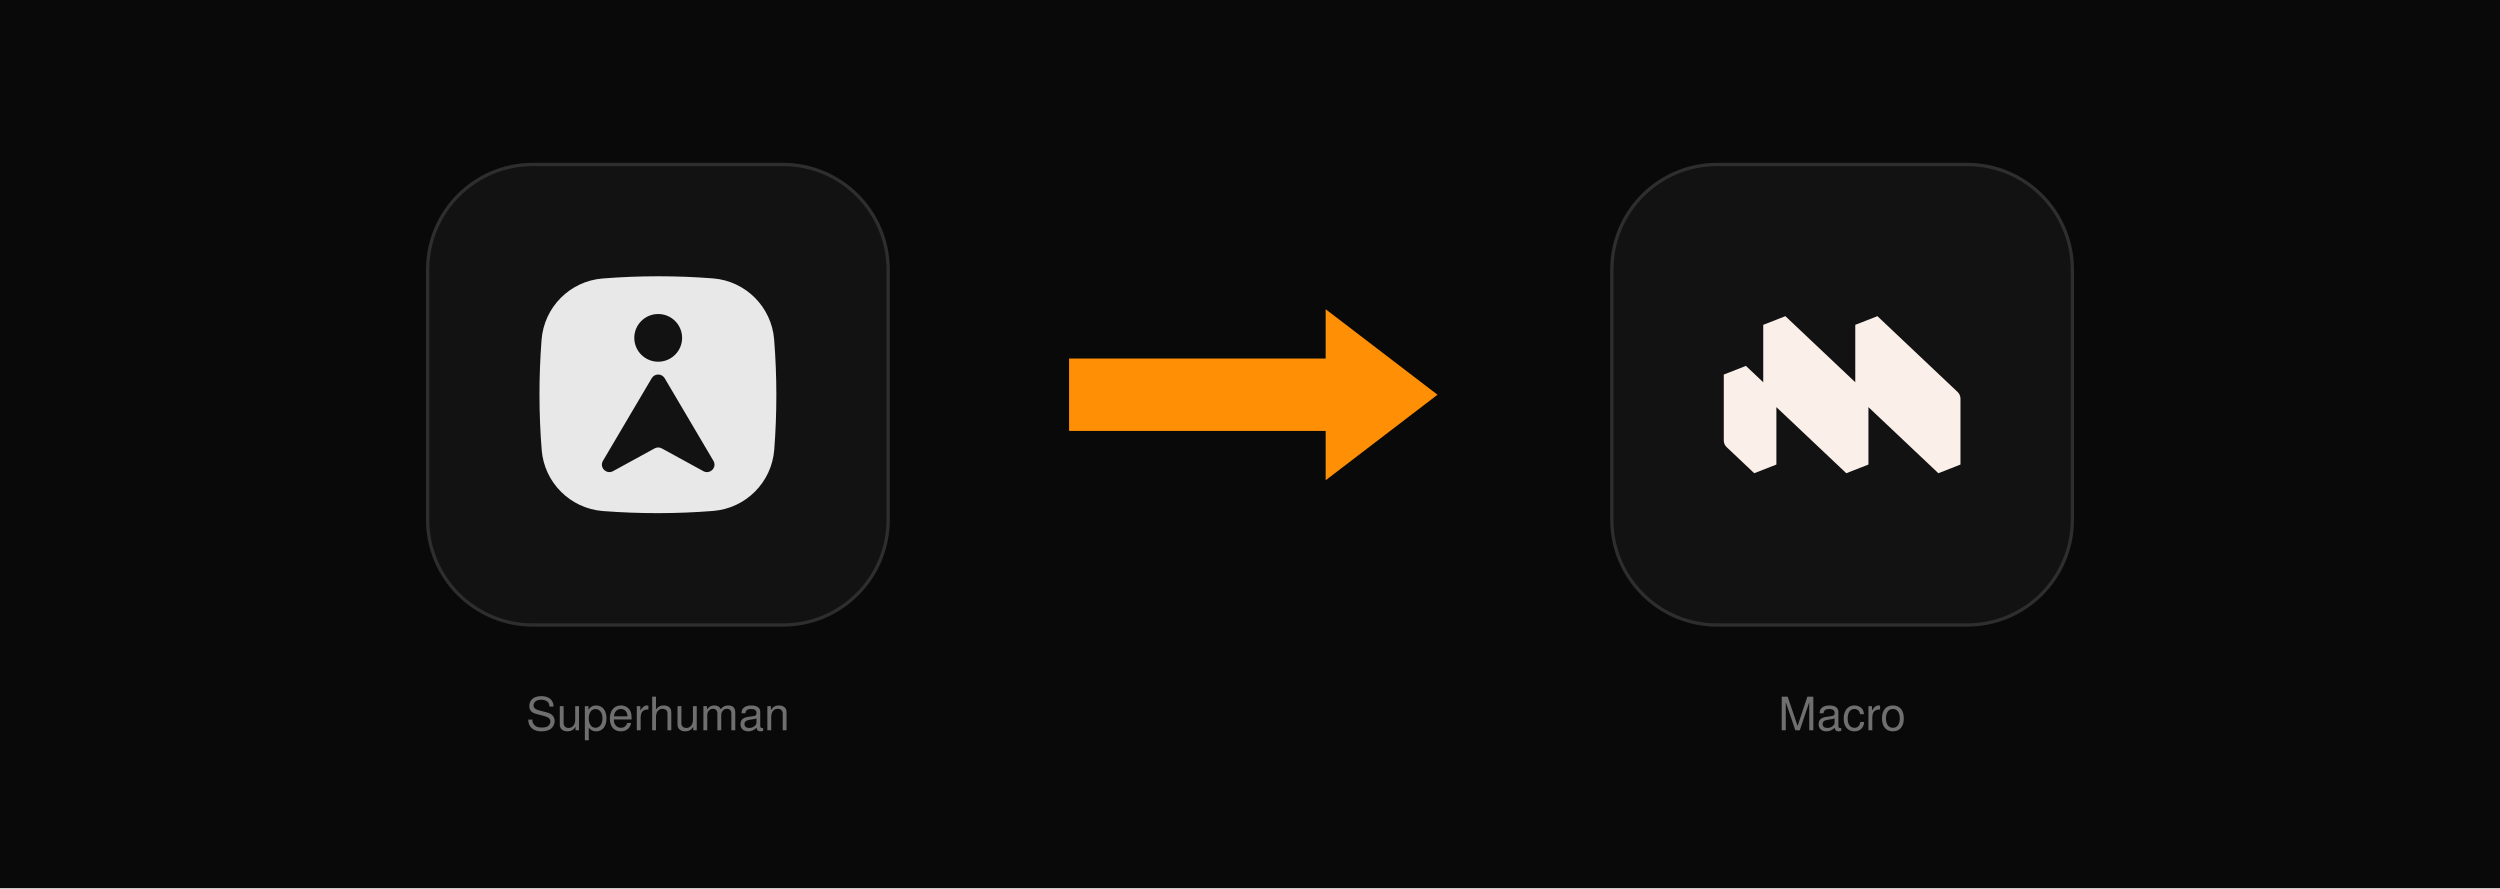
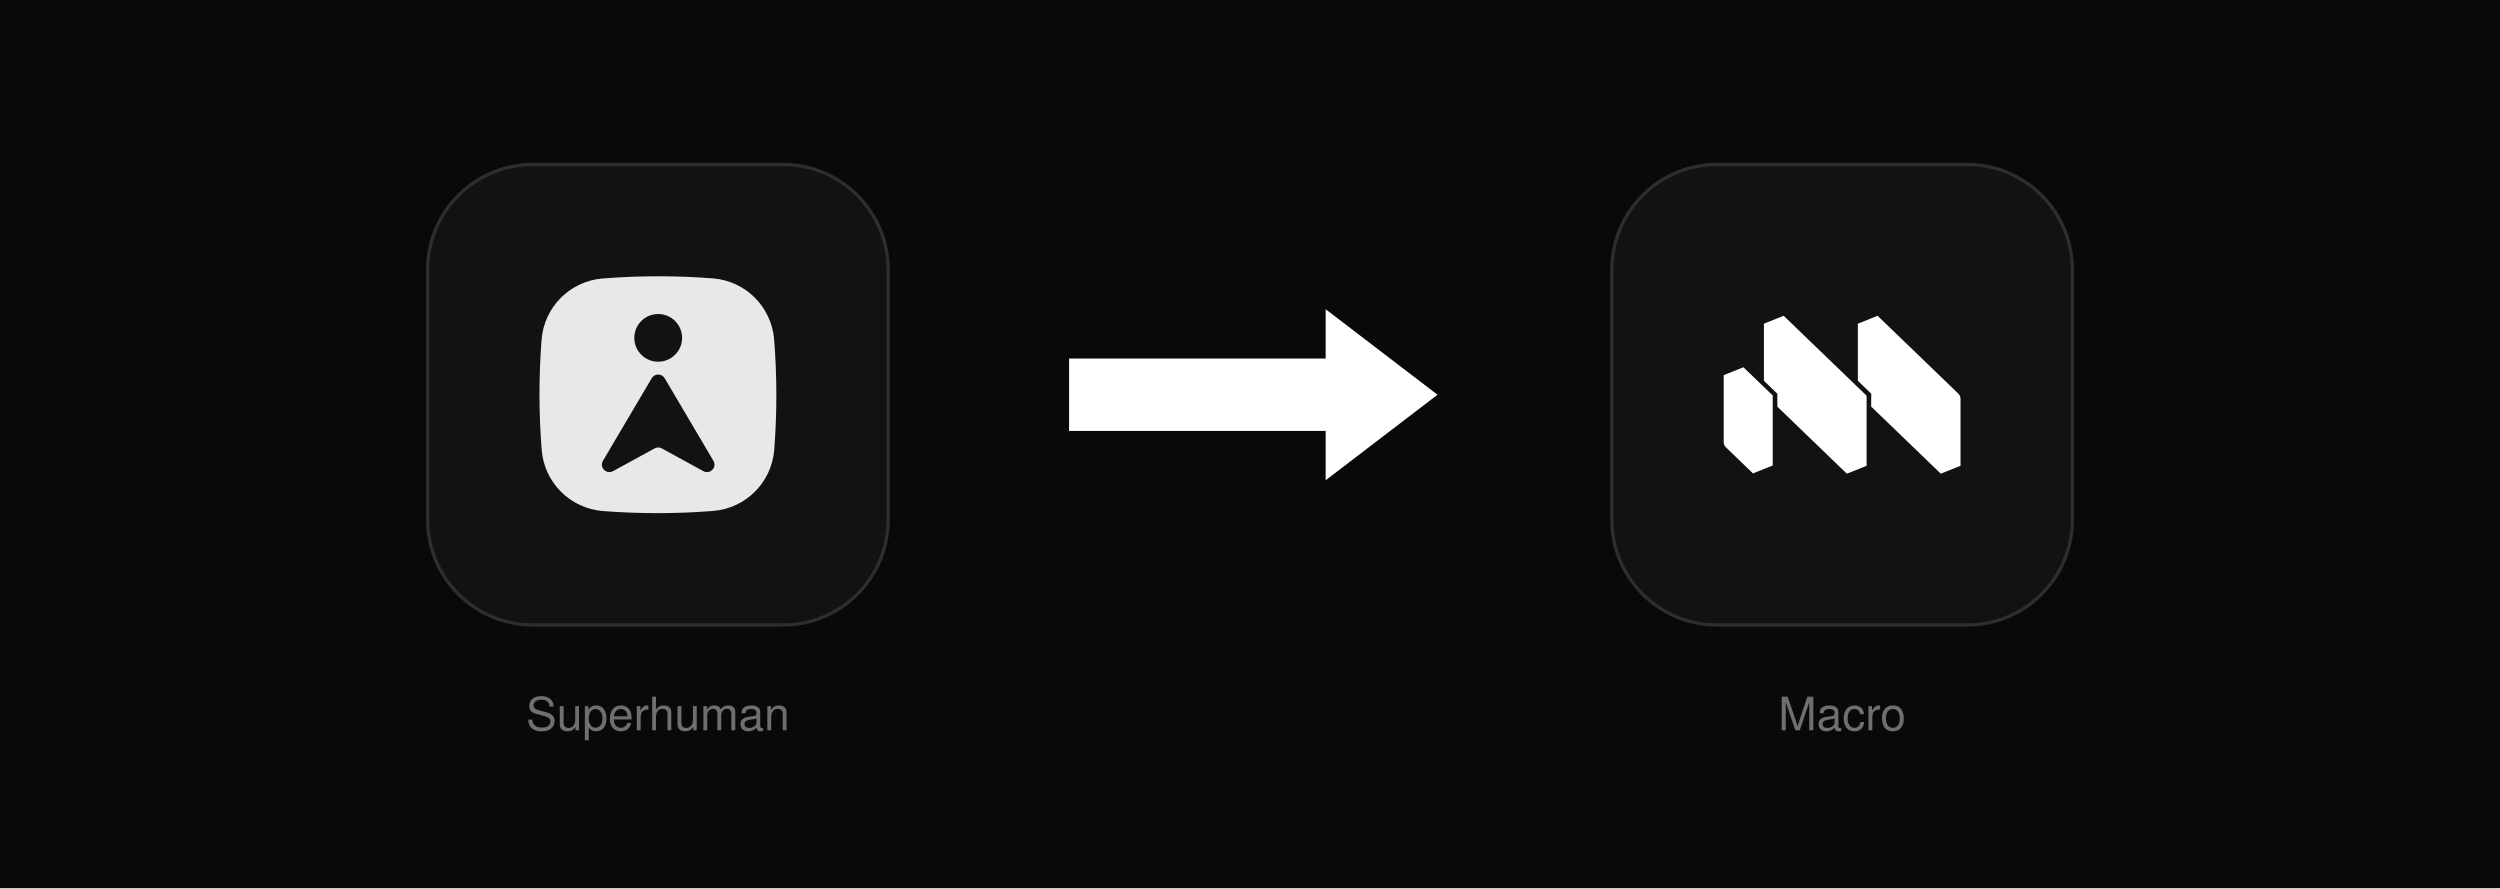
<svg xmlns="http://www.w3.org/2000/svg" viewBox="0 0 760 270" font-family="ui-sans-serif, -apple-system, 'Segoe UI', Helvetica, Arial, sans-serif">
  <rect x="0" y="0" width="760" height="270" fill="#090909" />
  <rect x="130" y="50" width="140" height="140" rx="32" fill="#121212" stroke="#2e2e2e" />
  <g transform="translate(162.37 82.92) scale(3.26)">
    <path fill="#e8e8e8" d="M22.383 6.222C22.14 3.176 19.718 0.76 16.675 0.524C13.252 0.259 9.816 0.261 6.394 0.533C3.349 0.774 0.933 3.196 0.696 6.242C0.432 9.664 0.434 13.1 0.706 16.522C0.949 19.567 3.371 21.983 6.415 22.22C9.837 22.484 13.273 22.482 16.695 22.21C19.74 21.967 22.156 19.545 22.393 16.502C22.657 13.08 22.655 9.644 22.383 6.222ZM11.572 3.847C12.804 3.847 13.801 4.843 13.801 6.071C13.801 7.299 12.804 8.295 11.572 8.295C10.339 8.295 9.342 7.299 9.342 6.071C9.342 4.843 10.339 3.847 11.572 3.847ZM15.779 18.499H15.781L11.91 16.38C11.7 16.263 11.443 16.263 11.233 16.38L7.362 18.499C6.739 18.84 6.06 18.149 6.418 17.54L10.966 9.834C11.237 9.375 11.904 9.375 12.175 9.834L16.723 17.54C17.081 18.149 16.404 18.84 15.779 18.499Z" />
  </g>
  <text x="200" y="222" fill="#6f6f6f" font-size="14" text-anchor="middle">Superhuman</text>
-   <path d="M325 109h78v-15l34 26-34 26v-15h-78z" fill="#ff8f05" />
+   <path d="M325 109h78v-15l34 26-34 26v-15h-78z" fill="#ffffff" />
  <rect x="490" y="50" width="140" height="140" rx="32" fill="#121212" stroke="#2e2e2e" />
  <g transform="translate(524 84) scale(3)">
-     <path fill="#fbefe9" d="m6.25 4.038-2.242 0.879v5.818l-1.756-1.658-2.242 0.879v6.677c0 0.257 0.106 0.502 0.292 0.678l2.794 2.642 2.244-0.879v-5.818l7.084 6.697 2.244-0.879v-5.818l7.086 6.698 2.24-0.879v-6.677c0-0.257-0.104-0.502-0.292-0.678l-8.124-7.682-2.244 0.879v5.818z" />
+     <path fill="#ffffff" d="M0 10.014v6.801a.75.75 0 0 0 .225.513l2.742 2.644 2.002-.8v-7.099l-2.97-2.859z" />
+     <path fill="#ffffff" d="M4.078 4.8v5.786l1.36 1.309v1.313L12.481 20l2.002-.8-.001-7.1L6.078 4z" />
+     <path fill="#ffffff" d="M13.594 4.8v5.786l1.36 1.311-.013 1.3L22 20 24 19.2V12.42a.75.75 0 0 0-.225-.533L15.595 4z" />
  </g>
  <text x="560" y="222" fill="#6f6f6f" font-size="14" text-anchor="middle">Macro</text>
</svg>
